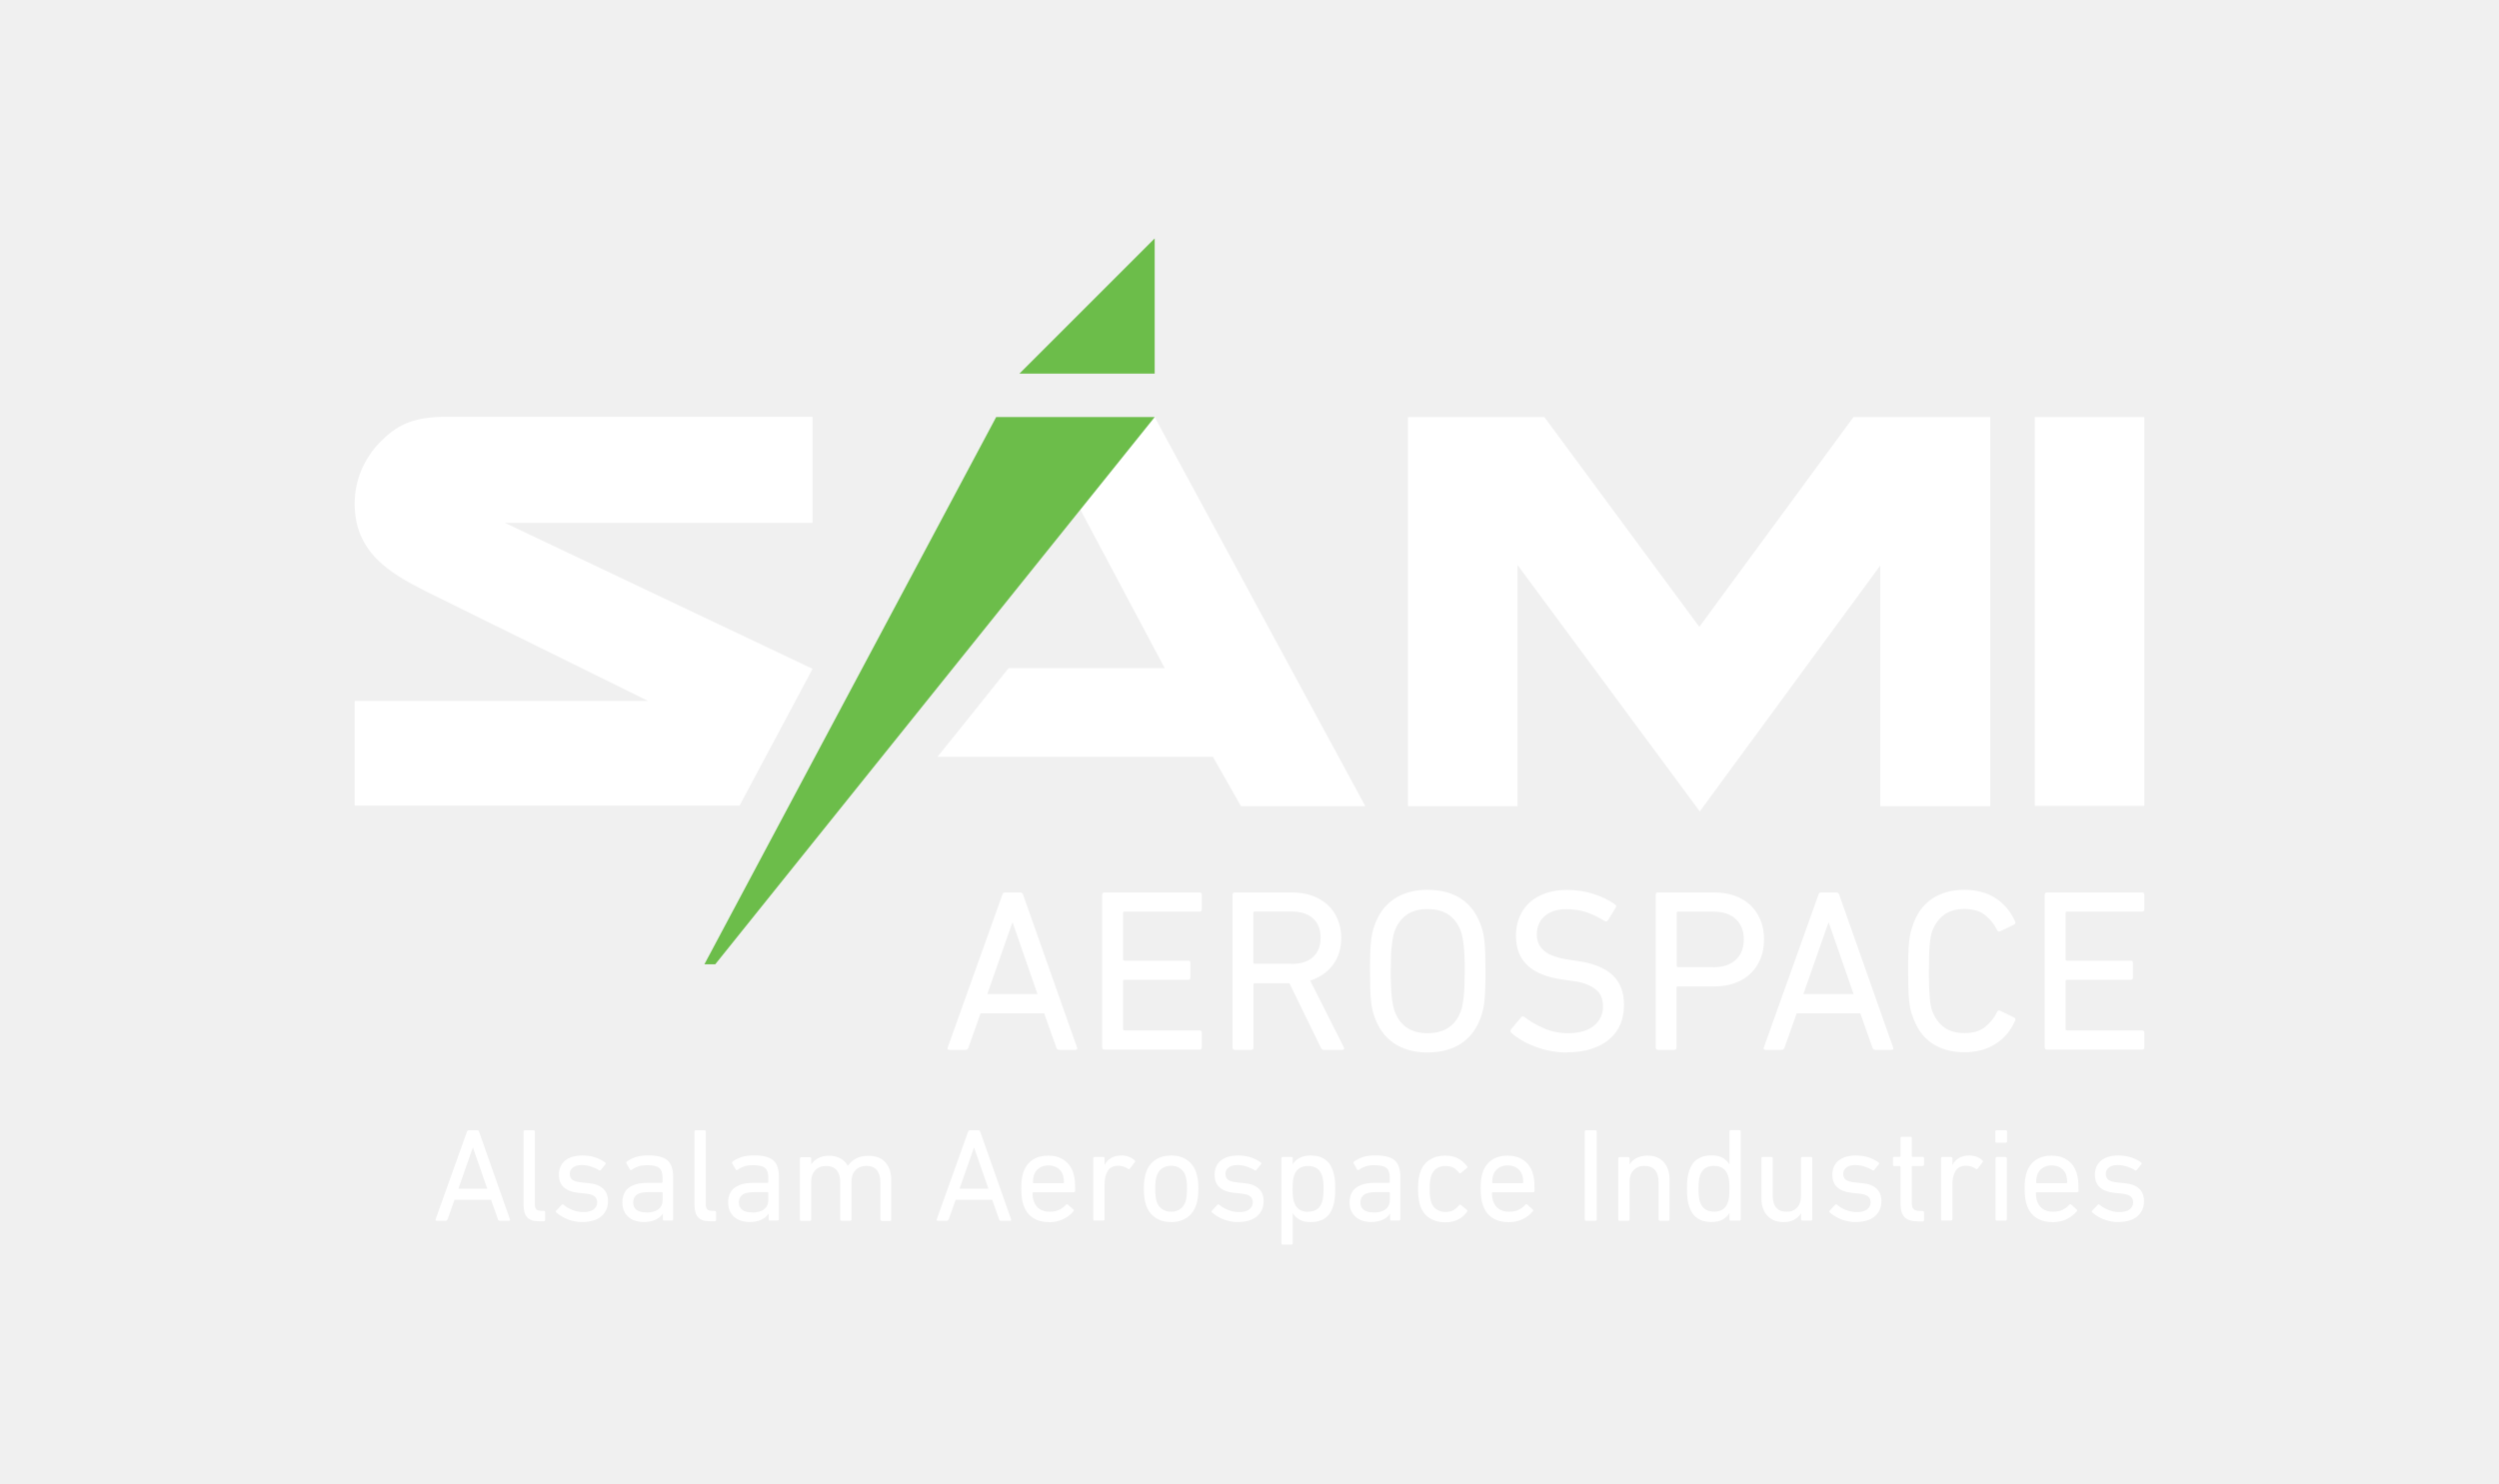
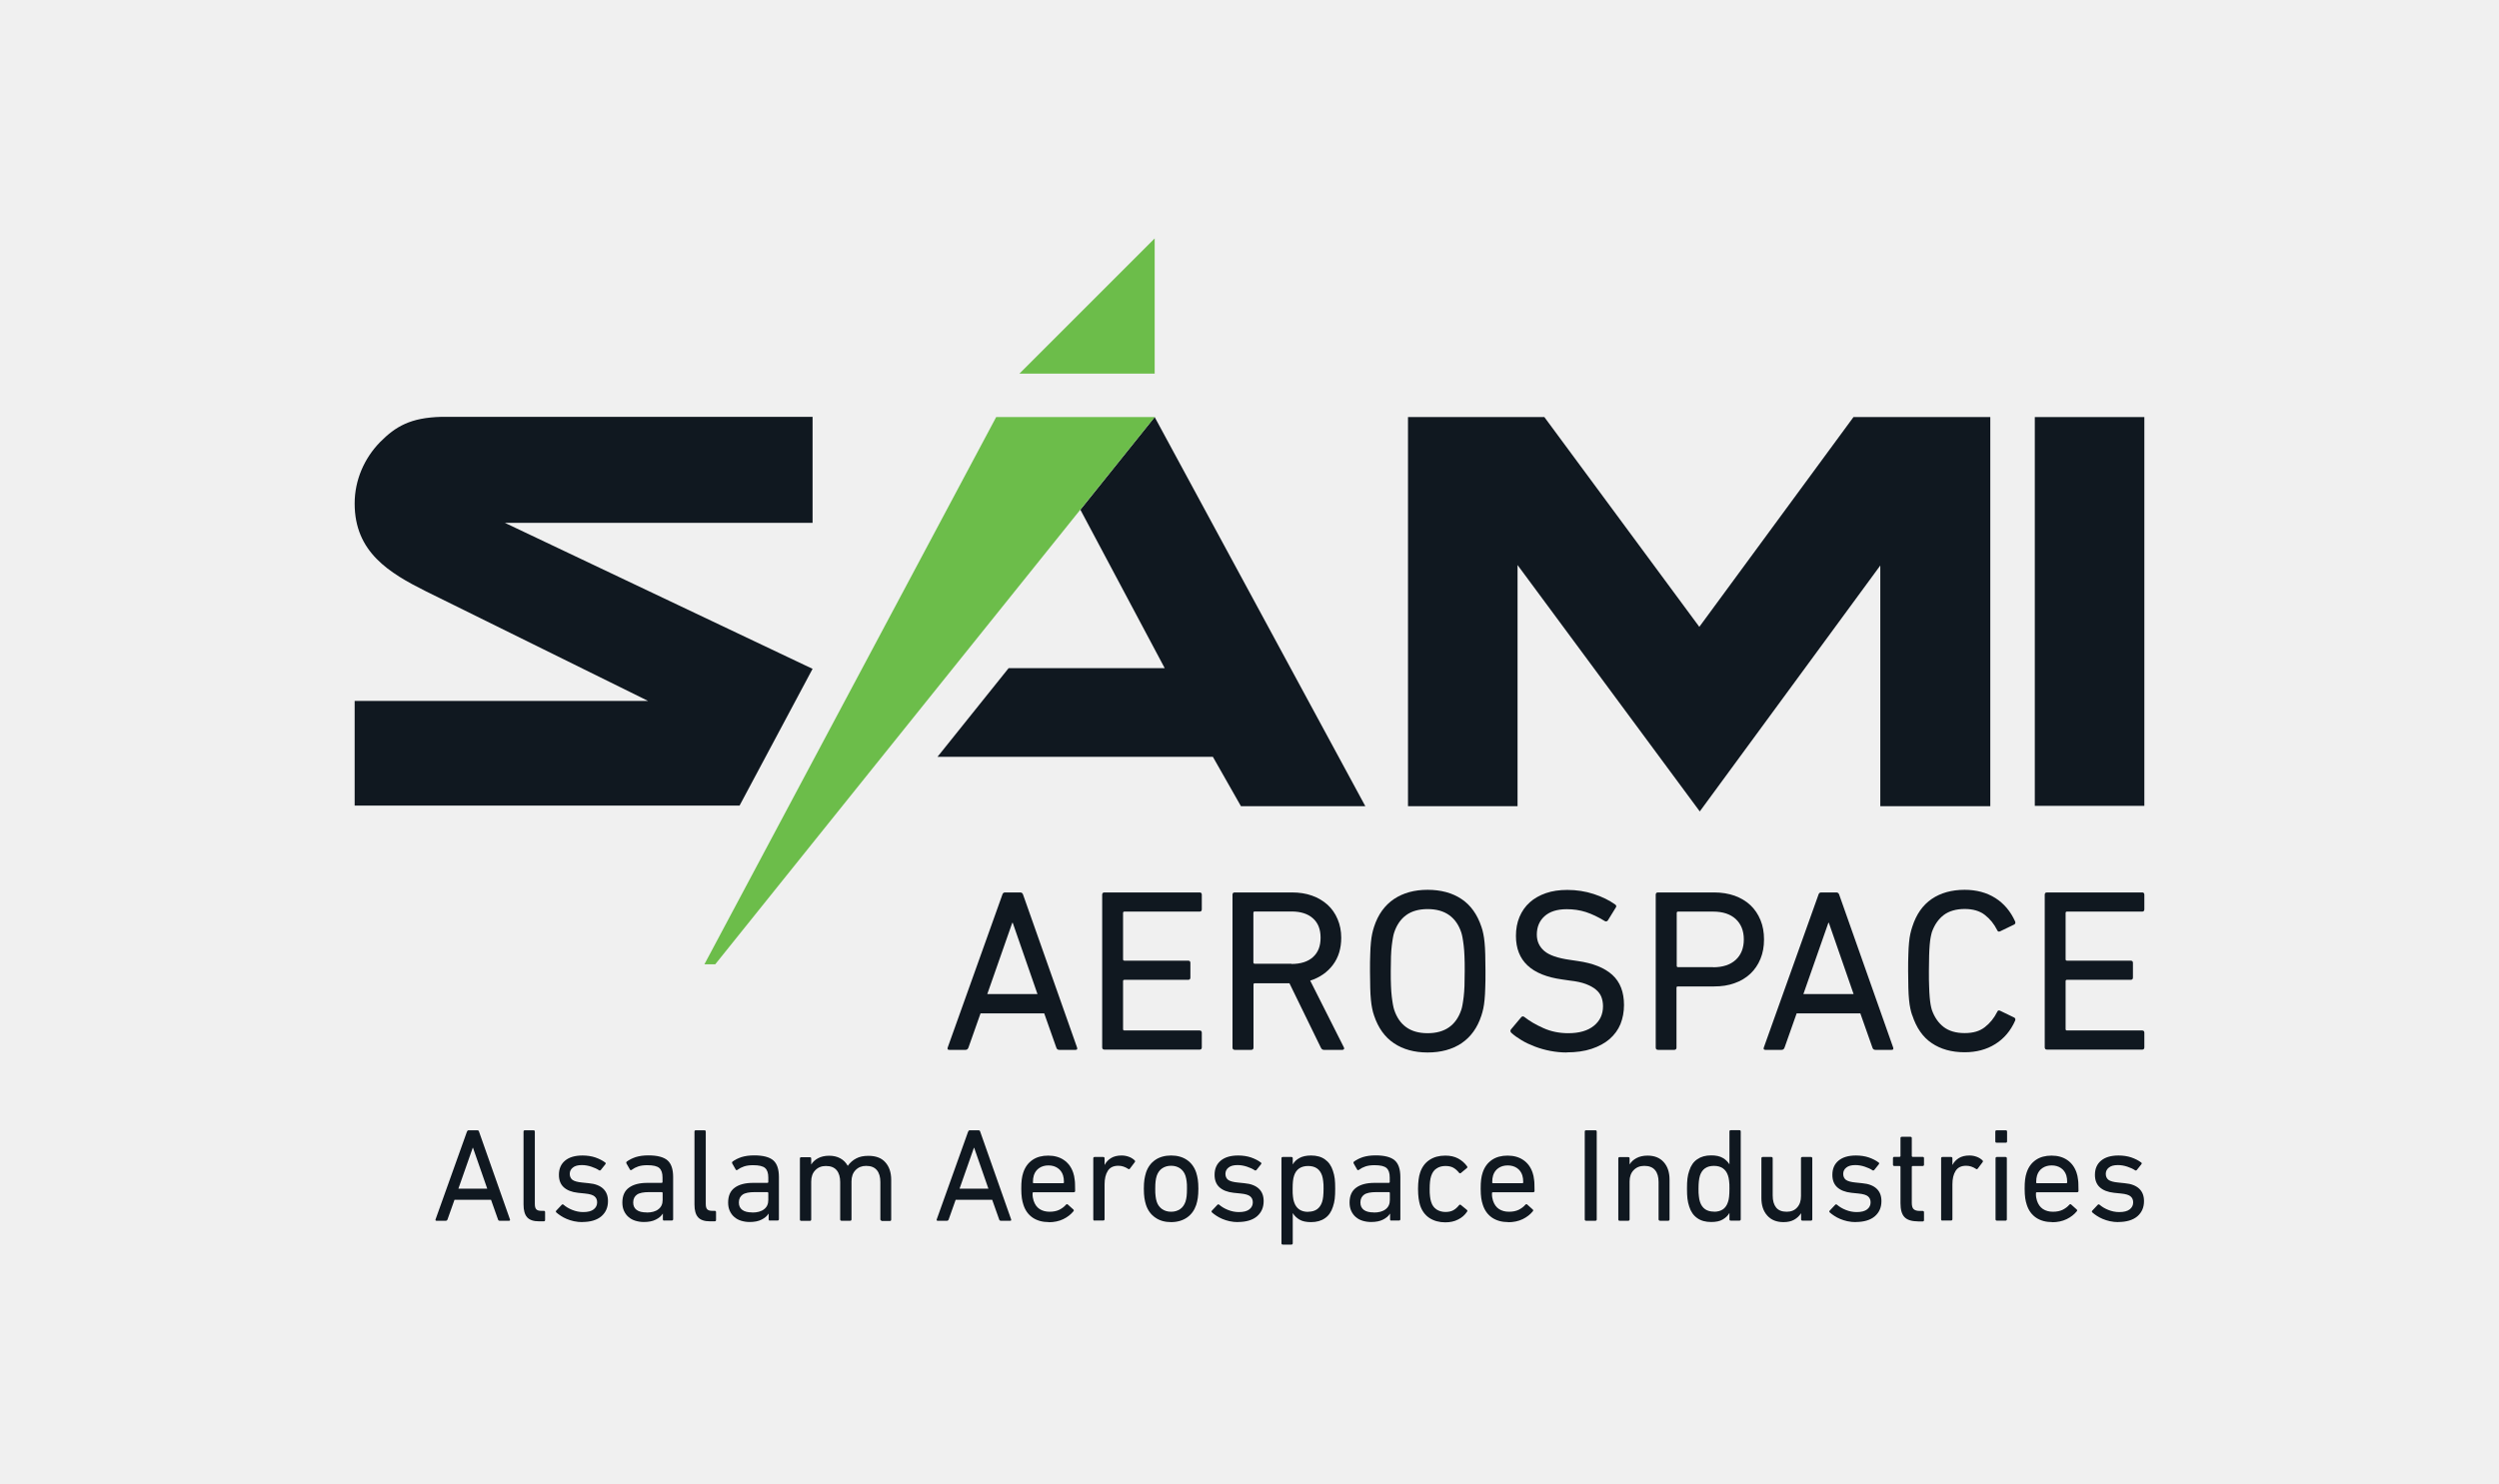
<svg xmlns="http://www.w3.org/2000/svg" id="Layer_1" data-name="Layer 1" viewBox="0 0 219 130">
  <defs>
    <style>
      .cls-1 {
-         fill: #fff;
+         fill:#101820;
      }

      .cls-1, .cls-2 {
        stroke-width: 0px;
      }

      .cls-2 {
        fill: #6cbd4a;
      }
    </style>
  </defs>
  <g>
    <path class="cls-1" d="M40.93,99.2c.02-.08.07-.12.14-.12h.76c.08,0,.13.04.15.12l2.71,7.69c.02.08,0,.12-.08.12h-.82c-.08,0-.13-.04-.15-.12l-.61-1.72h-3.2l-.61,1.72c-.03.08-.08.12-.15.12h-.82c-.08,0-.1-.04-.08-.12l2.75-7.69ZM42.7,104.2l-1.25-3.59h-.02l-1.26,3.59h2.53Z" />
    <path class="cls-1" d="M47.24,107.06c-.49,0-.84-.12-1.05-.36-.21-.24-.31-.61-.31-1.11v-6.39c0-.08.04-.12.12-.12h.75c.08,0,.12.04.12.12v6.33c0,.23.04.39.13.48.09.09.23.13.43.13h.22c.08,0,.12.04.12.12v.68c0,.08-.04.12-.12.12h-.4Z" />
    <path class="cls-1" d="M51.05,107.13c-.27,0-.52-.03-.76-.08-.23-.05-.44-.12-.63-.2-.19-.08-.36-.17-.51-.27-.15-.1-.29-.2-.4-.3-.05-.05-.05-.11,0-.16l.48-.51c.05-.05.11-.05.16,0,.21.18.46.33.76.45.3.12.62.19.96.19.41,0,.72-.08.92-.24.2-.16.3-.36.3-.61,0-.22-.07-.39-.22-.52-.14-.13-.43-.22-.87-.26l-.59-.06c-.55-.06-.97-.23-1.25-.49-.28-.26-.42-.62-.42-1.08,0-.54.18-.95.54-1.25.36-.3.87-.45,1.53-.45.41,0,.79.06,1.12.17.34.12.62.26.86.44.06.04.07.09.02.16l-.4.5c-.05.05-.1.06-.16.02-.18-.12-.4-.22-.67-.31s-.55-.14-.83-.14c-.35,0-.61.07-.79.22-.18.14-.27.33-.27.55s.08.4.23.52c.16.12.44.2.86.24l.58.06c.57.05.99.22,1.27.49.28.27.41.63.41,1.08,0,.55-.19.99-.58,1.33-.39.33-.95.5-1.68.5Z" />
    <path class="cls-1" d="M58.21,107c-.08,0-.12-.04-.12-.12v-.49h-.01c-.13.21-.33.38-.61.52-.27.14-.62.21-1.05.21-.26,0-.51-.04-.74-.11-.23-.07-.43-.18-.59-.32-.17-.14-.3-.32-.4-.53-.1-.21-.15-.46-.15-.74,0-.59.19-1.03.58-1.31.38-.28.92-.42,1.6-.42h1.27s.07-.02.07-.07v-.4c0-.39-.09-.66-.28-.83s-.54-.25-1.06-.25c-.32,0-.58.04-.79.11-.21.07-.4.17-.56.29-.07.05-.12.05-.16-.01l-.31-.54c-.03-.06-.02-.12.02-.16.21-.16.47-.29.79-.4.32-.1.69-.15,1.11-.15.79,0,1.35.15,1.68.44.33.29.49.78.49,1.46v3.69c0,.08-.04.12-.12.12h-.68ZM56.66,106.29c.44,0,.79-.09,1.04-.29.25-.19.37-.46.37-.81v-.62s-.02-.07-.07-.07h-1.12c-.49,0-.85.07-1.06.22s-.33.37-.33.69c0,.29.1.5.3.65.2.15.49.22.87.22Z" />
    <path class="cls-1" d="M62.22,107.06c-.49,0-.84-.12-1.05-.36-.21-.24-.31-.61-.31-1.11v-6.39c0-.08.04-.12.12-.12h.75c.08,0,.12.04.12.12v6.33c0,.23.04.39.13.48.09.09.23.13.43.13h.22c.08,0,.12.04.12.12v.68c0,.08-.04.12-.12.12h-.4Z" />
    <path class="cls-1" d="M67.48,107c-.08,0-.12-.04-.12-.12v-.49h-.01c-.13.21-.33.38-.61.52-.27.14-.62.21-1.05.21-.26,0-.51-.04-.74-.11-.23-.07-.43-.18-.59-.32-.17-.14-.3-.32-.4-.53-.1-.21-.15-.46-.15-.74,0-.59.19-1.03.58-1.31.38-.28.92-.42,1.6-.42h1.27s.07-.02.07-.07v-.4c0-.39-.09-.66-.28-.83s-.54-.25-1.06-.25c-.32,0-.58.04-.79.11-.21.07-.4.17-.56.29-.07.05-.12.05-.16-.01l-.31-.54c-.03-.06-.02-.12.02-.16.21-.16.47-.29.79-.4.32-.1.69-.15,1.11-.15.79,0,1.35.15,1.68.44.33.29.49.78.49,1.46v3.69c0,.08-.04.12-.12.12h-.68ZM65.92,106.29c.44,0,.79-.09,1.04-.29.25-.19.37-.46.37-.81v-.62s-.02-.07-.07-.07h-1.12c-.49,0-.85.07-1.06.22s-.33.37-.33.69c0,.29.1.5.3.65.2.15.49.22.87.22Z" />
    <path class="cls-1" d="M77.27,107c-.08,0-.12-.04-.12-.12v-3.26c0-.45-.1-.8-.31-1.05-.21-.25-.52-.37-.94-.37-.37,0-.68.12-.92.37-.24.24-.36.58-.36,1v3.32c0,.08-.04.12-.12.12h-.75c-.08,0-.12-.04-.12-.12v-3.26c0-.45-.1-.8-.31-1.05-.21-.25-.52-.37-.94-.37-.38,0-.69.12-.93.37-.24.24-.36.58-.36,1v3.32c0,.08-.04.12-.12.12h-.75c-.08,0-.12-.04-.12-.12v-5.34c0-.08.04-.12.12-.12h.75c.08,0,.12.04.12.12v.51h.01c.13-.22.33-.4.59-.54.26-.14.59-.22.97-.22s.71.08.98.23c.28.15.49.37.65.65h.01c.19-.27.44-.49.73-.64.29-.16.65-.23,1.08-.23.65,0,1.15.19,1.48.57.34.38.51.89.51,1.53v3.49c0,.08-.04.12-.12.12h-.75Z" />
    <path class="cls-1" d="M84.85,99.2c.02-.08.07-.12.14-.12h.76c.08,0,.13.04.15.12l2.71,7.69c.02.08,0,.12-.08.12h-.82c-.08,0-.13-.04-.15-.12l-.61-1.72h-3.2l-.61,1.72c-.03.08-.08.12-.15.12h-.82c-.08,0-.1-.04-.08-.12l2.75-7.69ZM86.62,104.2l-1.25-3.59h-.02l-1.26,3.59h2.53Z" />
    <path class="cls-1" d="M91.93,107.13c-.57,0-1.04-.13-1.43-.39-.38-.26-.65-.63-.81-1.12-.06-.18-.11-.38-.14-.59-.03-.22-.05-.49-.05-.82s.01-.6.04-.82c.03-.22.07-.42.13-.59.16-.49.43-.86.81-1.12.38-.26.84-.38,1.38-.38s1,.13,1.38.39c.38.26.65.63.81,1.11.03.09.06.19.08.29.02.1.04.21.05.33.02.12.03.27.03.42,0,.16.01.34.01.55,0,.08-.04.12-.13.12h-3.53s-.07.02-.07.07c0,.16,0,.28.02.38.02.1.04.2.07.29.11.33.28.57.52.73.24.16.54.24.88.24s.62-.06.85-.17c.23-.12.43-.26.58-.44.06-.06.12-.07.17-.02l.48.43c.05.05.06.1.01.16-.23.28-.52.51-.89.69-.37.18-.8.27-1.29.27ZM93.17,103.72s.07-.02.07-.07c0-.25-.03-.46-.08-.62-.09-.28-.25-.49-.47-.64-.22-.15-.49-.23-.81-.23s-.59.08-.81.23c-.22.15-.38.36-.47.64-.05.16-.08.37-.08.62,0,.05.02.07.07.07h2.59Z" />
    <path class="cls-1" d="M95.93,107c-.08,0-.12-.04-.12-.12v-5.34c0-.08.04-.12.12-.12h.75c.08,0,.12.04.12.12v.57h.01c.12-.24.31-.44.55-.59.24-.15.55-.23.93-.23.23,0,.44.04.63.11.2.07.37.18.51.31.05.05.06.11.02.16l-.43.57c-.05.06-.1.07-.16.02-.13-.09-.27-.15-.41-.2s-.29-.07-.45-.07c-.43,0-.73.15-.92.45-.19.3-.28.69-.28,1.18v3.05c0,.08-.04.12-.12.12h-.75Z" />
    <path class="cls-1" d="M102.63,107.13c-.54,0-1.01-.13-1.39-.4-.38-.26-.65-.63-.81-1.11-.06-.19-.11-.4-.14-.61-.03-.21-.05-.48-.05-.81s.02-.59.05-.8c.03-.21.08-.41.14-.61.16-.48.43-.85.81-1.11.38-.26.85-.39,1.39-.39s1.01.13,1.39.39c.38.26.65.63.81,1.11.06.19.11.4.14.61.03.21.05.48.05.8s-.02.6-.05.81c-.03.21-.08.42-.14.61-.16.47-.42.84-.81,1.11-.38.26-.85.4-1.39.4ZM102.63,106.22c.31,0,.57-.08.79-.23.22-.15.37-.37.47-.65.05-.16.08-.32.1-.48.02-.17.03-.39.03-.66s0-.49-.03-.65c-.02-.16-.05-.32-.1-.48-.09-.28-.25-.49-.47-.65-.22-.15-.48-.23-.79-.23s-.57.08-.79.23c-.22.15-.37.37-.47.65-.05.16-.08.31-.1.48-.02.16-.03.38-.03.65s0,.49.03.66c.02.17.05.33.1.48.09.28.25.49.47.65.22.15.48.23.79.23Z" />
    <path class="cls-1" d="M108.51,107.13c-.27,0-.52-.03-.76-.08-.23-.05-.44-.12-.63-.2-.19-.08-.36-.17-.51-.27-.15-.1-.29-.2-.4-.3-.05-.05-.05-.11,0-.16l.48-.51c.05-.05.11-.05.16,0,.21.18.46.33.76.45.3.12.62.19.96.19.41,0,.72-.08.92-.24.2-.16.3-.36.3-.61,0-.22-.07-.39-.22-.52-.14-.13-.43-.22-.87-.26l-.59-.06c-.55-.06-.97-.23-1.25-.49-.28-.26-.42-.62-.42-1.08,0-.54.18-.95.54-1.25.36-.3.87-.45,1.53-.45.41,0,.79.06,1.12.17.34.12.62.26.86.44.06.04.07.09.02.16l-.4.5c-.05.05-.1.06-.16.02-.18-.12-.4-.22-.67-.31s-.55-.14-.83-.14c-.35,0-.61.07-.79.22-.18.14-.27.33-.27.55s.08.4.23.52c.16.12.44.2.86.24l.58.06c.57.05.99.22,1.27.49.28.27.41.63.41,1.08,0,.55-.19.99-.58,1.33-.39.33-.95.5-1.68.5Z" />
    <path class="cls-1" d="M112.42,109.1c-.08,0-.12-.04-.12-.12v-7.44c0-.08.04-.12.12-.12h.75c.08,0,.12.04.12.12v.52h.01c.13-.23.32-.41.58-.55.25-.14.59-.22,1.01-.22.49,0,.9.11,1.22.34.33.23.56.56.7,1,.08.23.13.46.16.69.03.24.04.53.04.88s-.01.64-.04.89c-.03.24-.08.47-.16.7-.14.44-.37.78-.7,1-.33.23-.73.34-1.22.34-.42,0-.76-.07-1.01-.22-.25-.15-.44-.33-.58-.56h-.01v2.63c0,.08-.04.12-.12.12h-.75ZM114.64,106.22c.62,0,1.03-.28,1.22-.85.05-.15.08-.31.1-.5.02-.19.03-.41.03-.66s0-.47-.03-.65c-.02-.19-.05-.36-.1-.51-.19-.56-.6-.84-1.22-.84s-1.05.28-1.23.84c-.05.14-.08.3-.1.48-.02.18-.03.41-.03.69s0,.51.03.69c.02.18.05.34.1.47.19.57.6.85,1.23.85Z" />
    <path class="cls-1" d="M121.94,107c-.08,0-.12-.04-.12-.12v-.49h-.01c-.13.21-.33.38-.61.52-.27.14-.62.21-1.05.21-.26,0-.51-.04-.74-.11-.23-.07-.43-.18-.59-.32-.17-.14-.3-.32-.4-.53-.1-.21-.15-.46-.15-.74,0-.59.19-1.03.58-1.31.38-.28.92-.42,1.6-.42h1.27s.07-.02.07-.07v-.4c0-.39-.09-.66-.28-.83s-.54-.25-1.06-.25c-.32,0-.58.04-.79.11-.21.07-.4.17-.56.29-.07.05-.12.05-.16-.01l-.31-.54c-.03-.06-.02-.12.02-.16.21-.16.47-.29.79-.4.32-.1.69-.15,1.11-.15.79,0,1.35.15,1.68.44.33.29.49.78.49,1.46v3.69c0,.08-.04.12-.12.12h-.68ZM120.39,106.29c.44,0,.79-.09,1.04-.29.25-.19.37-.46.37-.81v-.62s-.02-.07-.07-.07h-1.12c-.49,0-.85.07-1.06.22s-.33.37-.33.69c0,.29.1.5.3.65.2.15.49.22.87.22Z" />
    <path class="cls-1" d="M124.27,104.21c0-.31.02-.58.05-.81.03-.23.07-.43.13-.6.16-.49.43-.86.82-1.12.39-.26.85-.38,1.39-.38.43,0,.8.08,1.12.25.32.17.58.4.79.69.04.06.03.12-.03.16l-.51.42c-.06.05-.12.04-.16-.01-.16-.2-.33-.35-.51-.45-.18-.1-.41-.15-.69-.15-.3,0-.56.07-.78.22-.22.14-.37.36-.47.66-.05.15-.08.31-.1.49-.02.18-.03.39-.03.64s0,.46.03.65c.02.18.05.35.1.49.09.3.25.51.47.66.22.14.48.22.78.22.28,0,.51-.05.69-.15.18-.1.35-.25.51-.45.05-.05.1-.06.16-.01l.51.42c.06.05.07.1.03.16-.2.3-.46.53-.79.69-.32.17-.7.25-1.12.25-.54,0-1-.13-1.39-.38-.39-.26-.66-.63-.82-1.12-.05-.17-.1-.37-.13-.6-.03-.23-.05-.5-.05-.82Z" />
    <path class="cls-1" d="M132.19,107.13c-.57,0-1.04-.13-1.43-.39-.38-.26-.65-.63-.81-1.12-.06-.18-.11-.38-.14-.59-.03-.22-.05-.49-.05-.82s.01-.6.04-.82c.03-.22.07-.42.13-.59.16-.49.43-.86.81-1.12.38-.26.84-.38,1.38-.38s1,.13,1.38.39c.38.26.65.63.81,1.11.03.09.06.19.08.29.02.1.04.21.05.33.02.12.03.27.03.42,0,.16.01.34.01.55,0,.08-.04.12-.13.12h-3.53s-.07.02-.07.07c0,.16,0,.28.02.38.02.1.04.2.07.29.11.33.28.57.52.73.24.16.54.24.88.24s.62-.06.85-.17c.23-.12.43-.26.58-.44.06-.06.12-.07.17-.02l.48.43c.05.05.06.1.01.16-.23.28-.52.51-.89.69-.37.18-.8.27-1.29.27ZM133.42,103.72s.07-.02.07-.07c0-.25-.03-.46-.08-.62-.09-.28-.25-.49-.47-.64-.22-.15-.49-.23-.81-.23s-.59.08-.81.23c-.22.15-.38.36-.47.64-.05.16-.08.37-.08.62,0,.05.02.07.07.07h2.59Z" />
    <path class="cls-1" d="M138.88,99.2c0-.08.04-.12.12-.12h.81c.08,0,.12.04.12.12v7.69c0,.08-.04.12-.12.12h-.81c-.08,0-.12-.04-.12-.12v-7.69Z" />
    <path class="cls-1" d="M145.47,107c-.08,0-.12-.04-.12-.12v-3.26c0-.45-.1-.8-.31-1.05-.21-.25-.52-.37-.94-.37-.38,0-.69.12-.93.37-.24.24-.36.58-.36,1v3.32c0,.08-.04.12-.12.12h-.75c-.08,0-.12-.04-.12-.12v-5.34c0-.08.04-.12.12-.12h.75c.08,0,.12.04.12.12v.51h.01c.13-.22.33-.4.59-.54.26-.14.59-.22.97-.22.61,0,1.08.19,1.42.57.34.38.51.89.51,1.53v3.49c0,.08-.04.12-.12.12h-.75Z" />
    <path class="cls-1" d="M151.68,107c-.08,0-.12-.04-.12-.12v-.54h-.01c-.13.23-.32.41-.58.56-.25.15-.59.22-1.01.22-.49,0-.9-.11-1.22-.34-.33-.23-.56-.56-.7-1-.08-.23-.13-.46-.16-.7-.03-.24-.04-.54-.04-.89s.01-.64.04-.88c.03-.24.08-.47.16-.69.14-.44.37-.78.7-1,.33-.23.73-.34,1.22-.34.42,0,.75.07,1.01.22.25.14.44.33.58.55h.01v-2.86c0-.08.04-.12.12-.12h.75c.08,0,.12.04.12.12v7.69c0,.08-.04.12-.12.12h-.75ZM150.2,106.22c.64,0,1.05-.28,1.23-.85.05-.13.08-.29.1-.47.02-.18.03-.41.03-.69s0-.51-.03-.69c-.02-.18-.05-.34-.1-.48-.19-.56-.6-.84-1.23-.84s-1.03.28-1.22.84c-.05.16-.08.33-.1.51-.02.19-.03.4-.03.65s0,.48.03.66c.02.19.05.35.1.5.19.57.6.85,1.22.85Z" />
    <path class="cls-1" d="M157.96,107c-.08,0-.12-.04-.12-.12v-.52h-.01c-.15.23-.35.42-.6.56-.25.14-.56.21-.93.21-.61,0-1.09-.19-1.43-.58-.34-.38-.51-.89-.51-1.53v-3.48c0-.08.04-.12.12-.12h.75c.08,0,.12.04.12.12v3.25c0,.46.1.81.3,1.06.2.25.51.37.93.37.38,0,.69-.12.91-.37.23-.25.34-.58.34-1v-3.31c0-.08.04-.12.12-.12h.75c.08,0,.12.04.12.12v5.34c0,.08-.04.12-.12.12h-.75Z" />
    <path class="cls-1" d="M162.65,107.13c-.27,0-.52-.03-.76-.08-.23-.05-.44-.12-.63-.2-.19-.08-.36-.17-.51-.27-.15-.1-.29-.2-.4-.3-.05-.05-.05-.11,0-.16l.48-.51c.05-.05.11-.05.16,0,.21.18.46.33.76.45.3.12.62.19.96.19.41,0,.72-.08.92-.24.2-.16.3-.36.3-.61,0-.22-.07-.39-.22-.52-.14-.13-.43-.22-.87-.26l-.59-.06c-.55-.06-.97-.23-1.25-.49-.28-.26-.42-.62-.42-1.08,0-.54.18-.95.54-1.25.36-.3.87-.45,1.53-.45.41,0,.79.06,1.12.17.34.12.62.26.86.44.06.04.07.09.02.16l-.4.5c-.05.05-.1.06-.16.02-.18-.12-.4-.22-.67-.31s-.55-.14-.83-.14c-.35,0-.61.07-.79.22-.18.14-.27.33-.27.55s.08.4.23.52c.16.12.44.2.86.24l.58.06c.57.05.99.22,1.27.49.28.27.41.63.41,1.08,0,.55-.19.99-.58,1.33-.39.33-.95.5-1.68.5Z" />
    <path class="cls-1" d="M168.05,107.06c-.54,0-.93-.13-1.16-.38-.23-.25-.34-.65-.34-1.21v-3.19s-.02-.07-.07-.07h-.47c-.08,0-.12-.04-.12-.12v-.56c0-.08.04-.12.12-.12h.47s.07-.02.07-.07v-1.57c0-.08.04-.12.12-.12h.75c.08,0,.12.04.12.12v1.57s.02.07.07.07h.88c.08,0,.12.04.12.12v.56c0,.08-.04.12-.12.12h-.88s-.07.02-.07.07v3.16c0,.28.06.47.17.56.11.1.29.15.54.15h.24c.08,0,.12.04.12.12v.68c0,.08-.04.12-.12.12h-.43Z" />
    <path class="cls-1" d="M170.23,107c-.08,0-.12-.04-.12-.12v-5.34c0-.08.04-.12.12-.12h.75c.08,0,.12.04.12.12v.57h.01c.12-.24.31-.44.55-.59.24-.15.55-.23.93-.23.23,0,.44.04.63.11.2.07.37.18.51.31.05.05.06.11.02.16l-.43.57c-.05.06-.1.07-.16.02-.13-.09-.27-.15-.41-.2s-.29-.07-.45-.07c-.43,0-.73.15-.92.45-.19.3-.28.69-.28,1.18v3.05c0,.08-.04.12-.12.12h-.75Z" />
    <path class="cls-1" d="M174.98,100.17c-.08,0-.12-.04-.12-.12v-.85c0-.08.04-.12.12-.12h.79c.08,0,.12.04.12.12v.85c0,.08-.04.12-.12.12h-.79ZM175,107c-.08,0-.12-.04-.12-.12v-5.34c0-.08.04-.12.12-.12h.75c.08,0,.12.04.12.12v5.34c0,.08-.04.12-.12.12h-.75Z" />
    <path class="cls-1" d="M179.86,107.13c-.57,0-1.04-.13-1.43-.39-.38-.26-.65-.63-.81-1.12-.06-.18-.11-.38-.14-.59-.03-.22-.05-.49-.05-.82s.01-.6.04-.82c.03-.22.07-.42.13-.59.16-.49.43-.86.81-1.12.38-.26.84-.38,1.38-.38s1,.13,1.38.39c.38.26.65.63.81,1.11.03.09.06.19.08.29.02.1.04.21.05.33.02.12.03.27.03.42,0,.16.01.34.01.55,0,.08-.04.12-.13.12h-3.53s-.07.02-.07.07c0,.16,0,.28.02.38.02.1.04.2.07.29.11.33.28.57.52.73.24.16.54.24.88.24s.62-.06.85-.17c.23-.12.43-.26.58-.44.06-.06.12-.07.17-.02l.48.43c.05.05.06.1.01.16-.23.28-.52.51-.89.69-.37.18-.8.27-1.29.27ZM181.09,103.72s.07-.02.07-.07c0-.25-.03-.46-.08-.62-.09-.28-.25-.49-.47-.64-.22-.15-.49-.23-.81-.23s-.59.08-.81.23c-.22.15-.38.36-.47.64-.05.16-.08.37-.08.62,0,.05.02.07.07.07h2.59Z" />
    <path class="cls-1" d="M185.66,107.13c-.27,0-.52-.03-.76-.08-.23-.05-.44-.12-.63-.2-.19-.08-.36-.17-.51-.27-.15-.1-.29-.2-.4-.3-.05-.05-.05-.11,0-.16l.48-.51c.05-.05.11-.05.16,0,.21.18.46.33.76.45.3.12.62.19.96.19.41,0,.72-.08.92-.24.2-.16.3-.36.3-.61,0-.22-.07-.39-.22-.52-.14-.13-.43-.22-.87-.26l-.59-.06c-.55-.06-.97-.23-1.25-.49-.28-.26-.42-.62-.42-1.08,0-.54.18-.95.54-1.25.36-.3.87-.45,1.53-.45.41,0,.79.06,1.12.17.34.12.62.26.86.44.06.04.07.09.02.16l-.4.5c-.05.05-.1.06-.16.02-.18-.12-.4-.22-.67-.31s-.55-.14-.83-.14c-.35,0-.61.07-.79.22-.18.14-.27.33-.27.55s.08.4.23.52c.16.12.44.2.86.24l.58.06c.57.05.99.22,1.27.49.28.27.41.63.41,1.08,0,.55-.19.99-.58,1.33-.39.33-.95.5-1.68.5Z" />
  </g>
  <g>
    <rect class="cls-1" x="178.32" y="36.56" width="9.6" height="34.08" />
    <polygon class="cls-1" points="102.07 58.57 88.39 58.57 82.16 66.34 106.29 66.34 108.75 70.67 119.65 70.67 101.19 36.56 94.68 44.68 102.07 58.57" />
    <path class="cls-1" d="M71.21,45.82v-9.28h-32.53c-2.71.07-4.01.84-5.38,2.22-1.37,1.41-2.22,3.31-2.22,5.38,0,4.26,3.02,6.08,6.26,7.7l19.45,9.6h-25.71v9.18h33.73l6.4-11.99-26.97-12.8h26.97Z" />
    <polygon class="cls-1" points="174.35 36.56 174.35 36.56 162.43 36.56 148.92 54.95 135.34 36.56 123.39 36.56 123.39 70.67 132.99 70.67 132.99 49.53 148.96 71.13 164.78 49.57 164.78 70.67 174.42 70.67 174.42 36.56 174.35 36.56" />
    <polygon class="cls-2" points="61.73 84.53 62.68 84.53 101.19 36.56 87.3 36.56 61.73 84.53" />
    <polygon class="cls-2" points="101.19 20.9 89.34 32.75 101.19 32.75 101.19 20.9" />
  </g>
  <g>
    <path class="cls-1" d="M87.84,78.43c.04-.14.12-.2.24-.2h1.32c.14,0,.22.07.26.2l4.73,13.4c.04.14,0,.2-.14.2h-1.42c-.14,0-.22-.07-.26-.2l-1.06-3h-5.58l-1.06,3c-.05.14-.14.2-.26.2h-1.42c-.14,0-.18-.07-.14-.2l4.79-13.4ZM90.92,87.14l-2.17-6.25h-.04l-2.19,6.25h4.41Z" />
    <path class="cls-1" d="M96.59,78.43c0-.14.07-.2.21-.2h8.32c.14,0,.2.07.2.2v1.28c0,.14-.07.2-.2.2h-6.58c-.08,0-.12.04-.12.12v4.06c0,.08.04.12.12.12h5.58c.14,0,.2.07.2.2v1.28c0,.14-.07.2-.2.2h-5.58c-.08,0-.12.04-.12.12v4.2c0,.08.04.12.12.12h6.58c.14,0,.2.07.2.2v1.28c0,.14-.07.2-.2.2h-8.32c-.14,0-.21-.07-.21-.2v-13.4Z" />
    <path class="cls-1" d="M116.02,92.03c-.12,0-.21-.07-.27-.2l-2.75-5.64h-3.03c-.08,0-.12.04-.12.12v5.52c0,.14-.07.2-.21.2h-1.42c-.14,0-.21-.07-.21-.2v-13.4c0-.14.07-.2.2-.2h5c.65,0,1.24.09,1.77.28.53.19.98.46,1.36.8.38.35.67.76.88,1.26.21.49.32,1.04.32,1.63,0,.93-.24,1.73-.73,2.38-.49.65-1.15,1.11-1.99,1.38l2.94,5.83c.04.07.05.13.02.17-.03.05-.07.07-.14.07h-1.64ZM113.18,84.5c.81,0,1.44-.2,1.88-.6.45-.4.67-.96.67-1.7s-.22-1.3-.67-1.7c-.45-.4-1.07-.6-1.88-.6h-3.22c-.08,0-.12.04-.12.12v4.34c0,.08.04.12.12.12h3.22Z" />
    <path class="cls-1" d="M125.11,92.26c-1.16,0-2.15-.27-2.95-.81-.81-.54-1.38-1.35-1.74-2.42-.07-.2-.13-.41-.17-.63-.05-.22-.08-.47-.11-.76-.03-.29-.05-.64-.06-1.05-.01-.41-.02-.89-.02-1.46s0-1.06.02-1.46c.01-.41.03-.75.06-1.05.03-.29.06-.54.11-.76.05-.22.1-.43.17-.63.35-1.07.93-1.87,1.74-2.42.81-.54,1.79-.81,2.95-.81s2.17.27,2.97.81c.81.54,1.38,1.35,1.74,2.42.07.2.13.41.17.63.05.22.08.47.11.76.03.29.05.64.06,1.05.01.41.02.89.02,1.46s0,1.06-.02,1.46c-.01.41-.03.75-.06,1.05-.03.29-.06.54-.11.76-.05.22-.1.43-.17.63-.35,1.07-.93,1.87-1.74,2.42-.81.54-1.8.81-2.97.81ZM125.11,90.57c.77,0,1.4-.18,1.89-.53.49-.35.84-.86,1.06-1.52.04-.12.08-.27.11-.46.03-.18.07-.41.1-.68.03-.27.06-.59.07-.95.01-.37.02-.8.02-1.3s0-.93-.02-1.3c-.01-.37-.04-.68-.07-.95-.03-.27-.07-.5-.1-.68-.03-.18-.07-.33-.11-.46-.22-.66-.57-1.17-1.06-1.52-.49-.35-1.12-.53-1.89-.53s-1.4.18-1.88.53c-.48.35-.83.86-1.05,1.52-.04.12-.08.27-.11.46-.03.18-.07.41-.1.68-.03.27-.06.59-.07.95-.01.37-.02.8-.02,1.3s0,.93.02,1.3c.01.37.04.68.07.95.03.27.07.5.1.68.03.18.07.33.11.46.22.66.56,1.17,1.05,1.52.48.35,1.11.53,1.88.53Z" />
    <path class="cls-1" d="M137.29,92.26c-.49,0-.97-.05-1.44-.14-.47-.09-.92-.22-1.34-.38-.42-.16-.81-.34-1.16-.55-.35-.21-.66-.43-.91-.66-.09-.09-.1-.2-.02-.3l.89-1.06c.08-.09.18-.1.28-.02.45.35,1,.68,1.66.97.66.3,1.39.45,2.19.45.96,0,1.71-.22,2.24-.65.53-.43.8-1,.8-1.71,0-.3-.05-.57-.14-.81-.09-.24-.25-.46-.48-.65-.22-.19-.52-.35-.88-.49-.37-.14-.83-.24-1.38-.3l-.69-.1c-2.71-.37-4.06-1.64-4.06-3.82,0-.61.1-1.16.31-1.66.21-.5.51-.93.9-1.28.39-.35.87-.62,1.42-.81.55-.19,1.18-.28,1.87-.28.81,0,1.59.12,2.32.36.74.24,1.36.55,1.88.92.11.08.12.18.04.28l-.69,1.12c-.08.09-.18.11-.28.04-.57-.35-1.12-.61-1.64-.78-.53-.17-1.09-.25-1.68-.25-.85,0-1.5.21-1.95.62-.45.41-.67.95-.67,1.61,0,.58.22,1.06.65,1.43.43.37,1.18.63,2.25.78l.67.1c1.35.19,2.37.6,3.05,1.22.68.62,1.02,1.5,1.02,2.64,0,.61-.11,1.17-.31,1.67-.21.51-.53.94-.95,1.31-.43.37-.95.65-1.58.86-.63.21-1.36.31-2.18.31Z" />
    <path class="cls-1" d="M145.31,92.03c-.14,0-.21-.07-.21-.2v-13.4c0-.14.07-.2.2-.2h4.91c.66,0,1.27.1,1.81.29.54.2,1,.47,1.38.83.38.36.67.79.88,1.3.21.51.31,1.07.31,1.7s-.1,1.19-.31,1.7c-.21.51-.5.94-.88,1.3-.38.36-.84.64-1.38.83-.54.2-1.14.29-1.8.29h-3.18c-.08,0-.12.04-.12.12v5.24c0,.14-.07.2-.21.2h-1.42ZM150.13,84.79c.85,0,1.51-.22,1.98-.65.47-.43.71-1.03.71-1.79s-.24-1.35-.71-1.79c-.47-.43-1.13-.65-1.98-.65h-3.07c-.08,0-.12.04-.12.12v4.63c0,.08.04.12.12.12h3.07Z" />
    <path class="cls-1" d="M159.36,78.43c.04-.14.12-.2.24-.2h1.32c.14,0,.22.07.26.2l4.73,13.4c.04.14,0,.2-.14.2h-1.42c-.14,0-.22-.07-.26-.2l-1.06-3h-5.58l-1.06,3c-.05.14-.14.2-.26.2h-1.42c-.14,0-.18-.07-.14-.2l4.79-13.4ZM162.44,87.14l-2.17-6.25h-.04l-2.19,6.25h4.41Z" />
    <path class="cls-1" d="M167.58,89.01c-.07-.2-.13-.41-.17-.62-.05-.21-.08-.46-.11-.75-.03-.29-.05-.64-.06-1.05-.01-.41-.02-.89-.02-1.46s0-1.06.02-1.46c.01-.41.03-.75.06-1.05.03-.29.06-.54.11-.75.05-.21.1-.42.17-.62.35-1.1.92-1.91,1.71-2.45.78-.53,1.75-.8,2.88-.8,1.03,0,1.93.24,2.69.72.76.48,1.34,1.17,1.74,2.06.04.12.01.21-.08.26l-1.22.59c-.14.07-.23.03-.28-.1-.27-.54-.63-.98-1.08-1.33-.45-.35-1.04-.52-1.77-.52s-1.37.18-1.83.53c-.46.35-.81.85-1.04,1.5-.04.15-.08.31-.11.48-.03.17-.06.38-.08.63-.02.25-.04.56-.05.93-.01.37-.02.83-.02,1.37s0,1,.02,1.37c.01.37.03.68.05.93.02.25.05.46.08.64.03.18.07.33.11.47.23.65.58,1.15,1.04,1.5.46.35,1.07.53,1.83.53s1.32-.17,1.77-.52c.45-.35.81-.79,1.08-1.33.05-.14.15-.17.28-.1l1.22.59c.09.05.12.14.08.26-.39.89-.97,1.58-1.74,2.06-.76.48-1.66.72-2.69.72-1.14,0-2.1-.27-2.88-.8-.79-.53-1.35-1.35-1.71-2.45Z" />
    <path class="cls-1" d="M179.19,78.43c0-.14.07-.2.21-.2h8.32c.14,0,.2.07.2.2v1.28c0,.14-.07.2-.2.2h-6.58c-.08,0-.12.04-.12.12v4.06c0,.08.04.12.12.12h5.58c.14,0,.2.07.2.2v1.28c0,.14-.07.2-.2.2h-5.58c-.08,0-.12.04-.12.12v4.2c0,.08.04.12.12.12h6.58c.14,0,.2.07.2.2v1.28c0,.14-.07.2-.2.2h-8.32c-.14,0-.21-.07-.21-.2v-13.4Z" />
  </g>
</svg>
